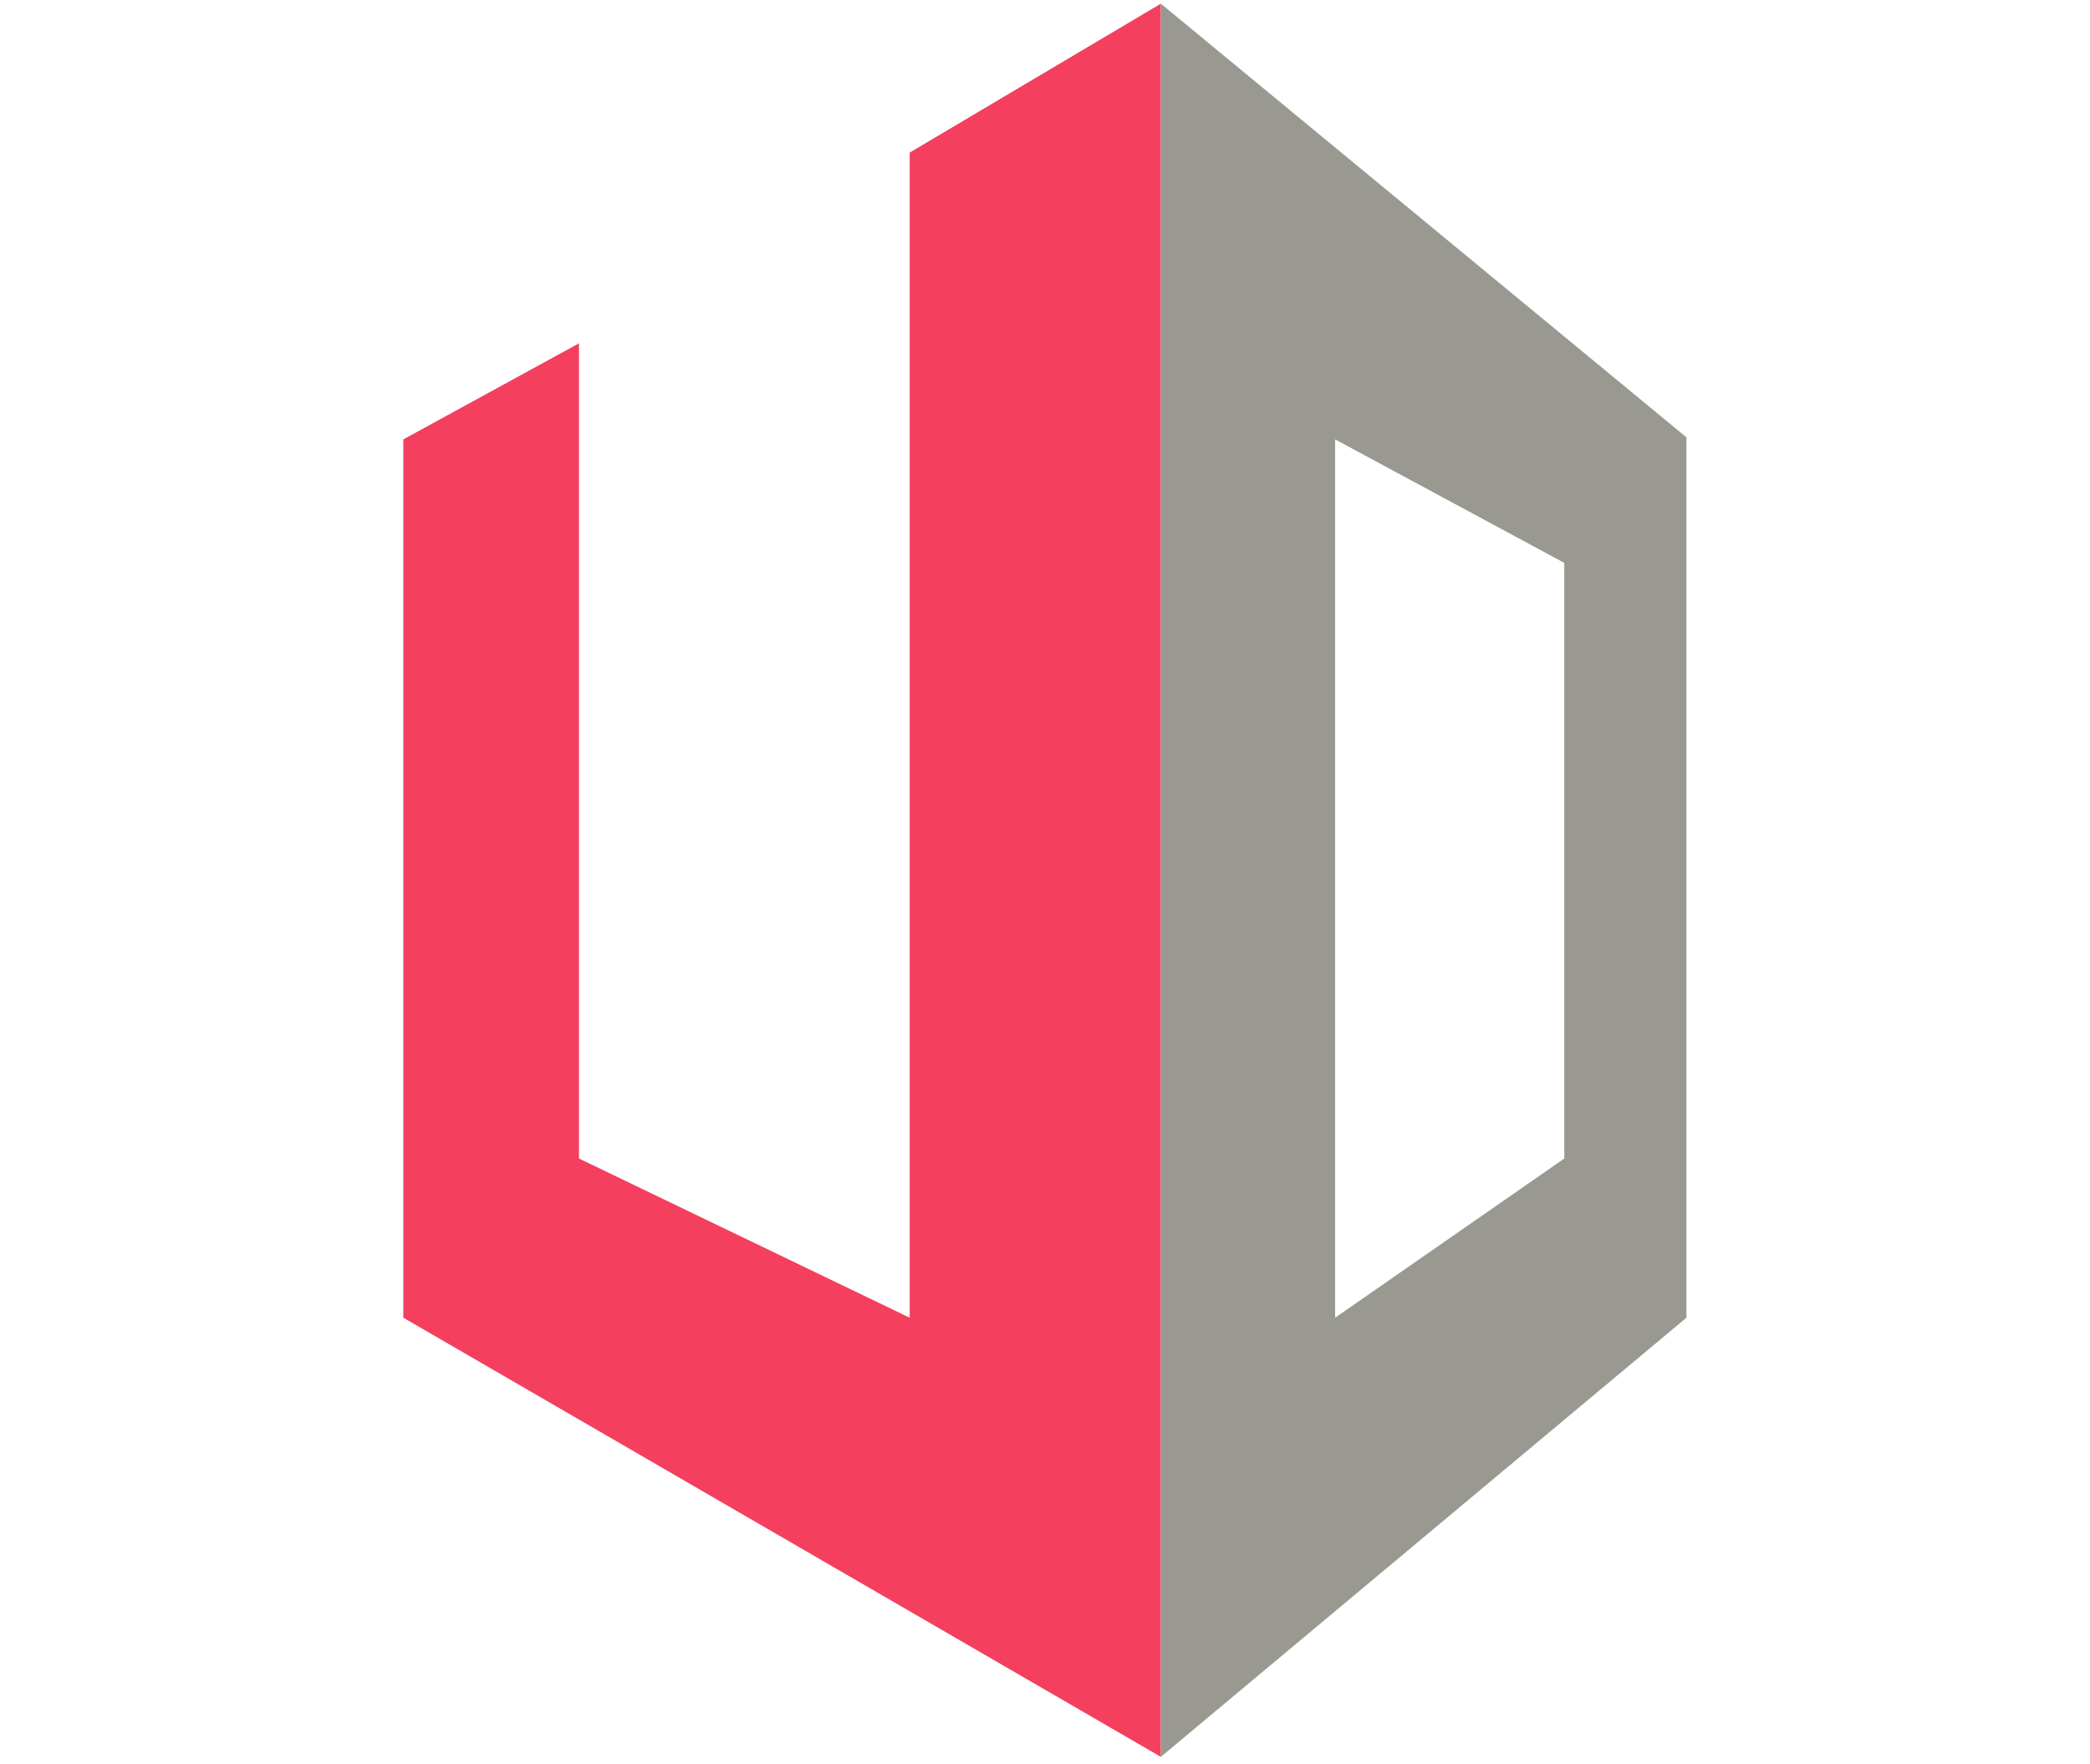
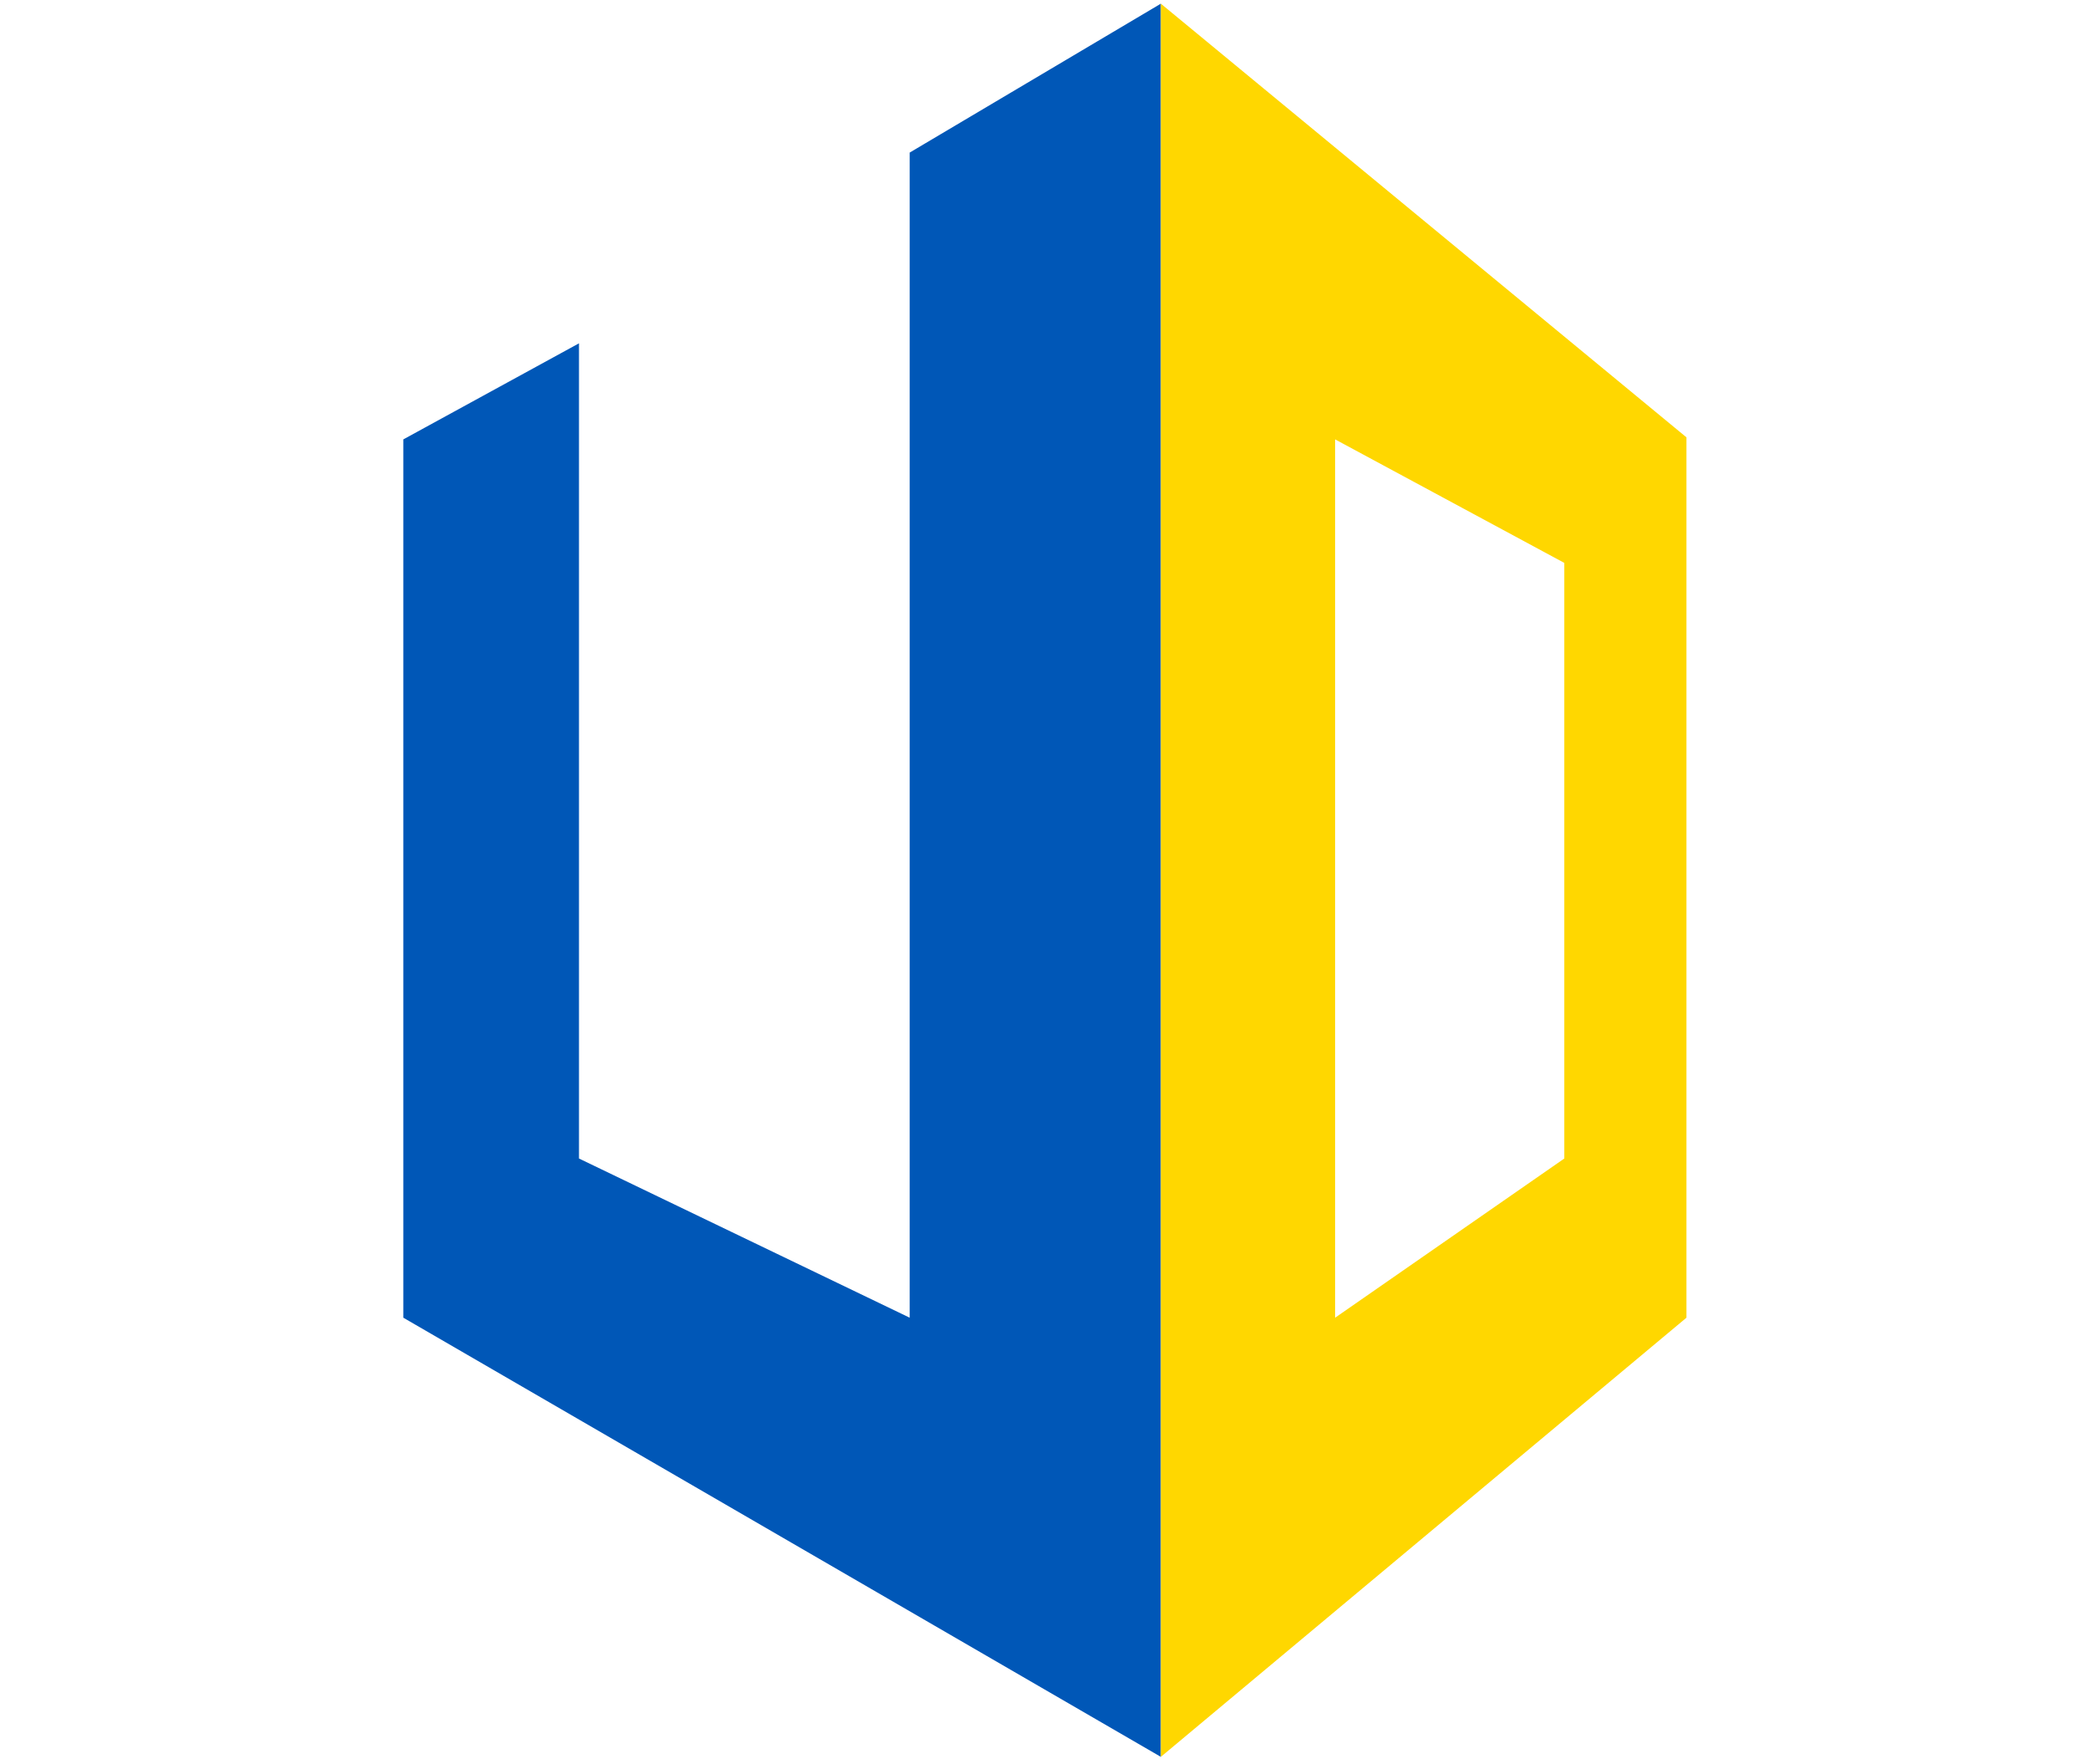
<svg xmlns="http://www.w3.org/2000/svg" viewBox="0 0 188 257" width="64" height="54">
-   <path fill="#F43F5E" d="M26.083 50.035v118.8l48.2 23.2v-169.8l36.6-21.7v255.5l-110.4-64v-128z" />
-   <path fill="#999991" d="M110.883.535v255.5l76.6-64v-128.3l-76.6-63.2zm58.8 81.5v86.8l-33.4 23.2v-128l33.4 18z" />
+   <path fill="#0057b7" d="M26.083 50.035v118.8l48.2 23.2v-169.8l36.6-21.7v255.5l-110.4-64v-128z" />
+   <path fill="#ffd700" d="M110.883.535v255.5l76.6-64v-128.3l-76.6-63.2zm58.8 81.5v86.8l-33.4 23.2v-128l33.4 18z" />
</svg>
